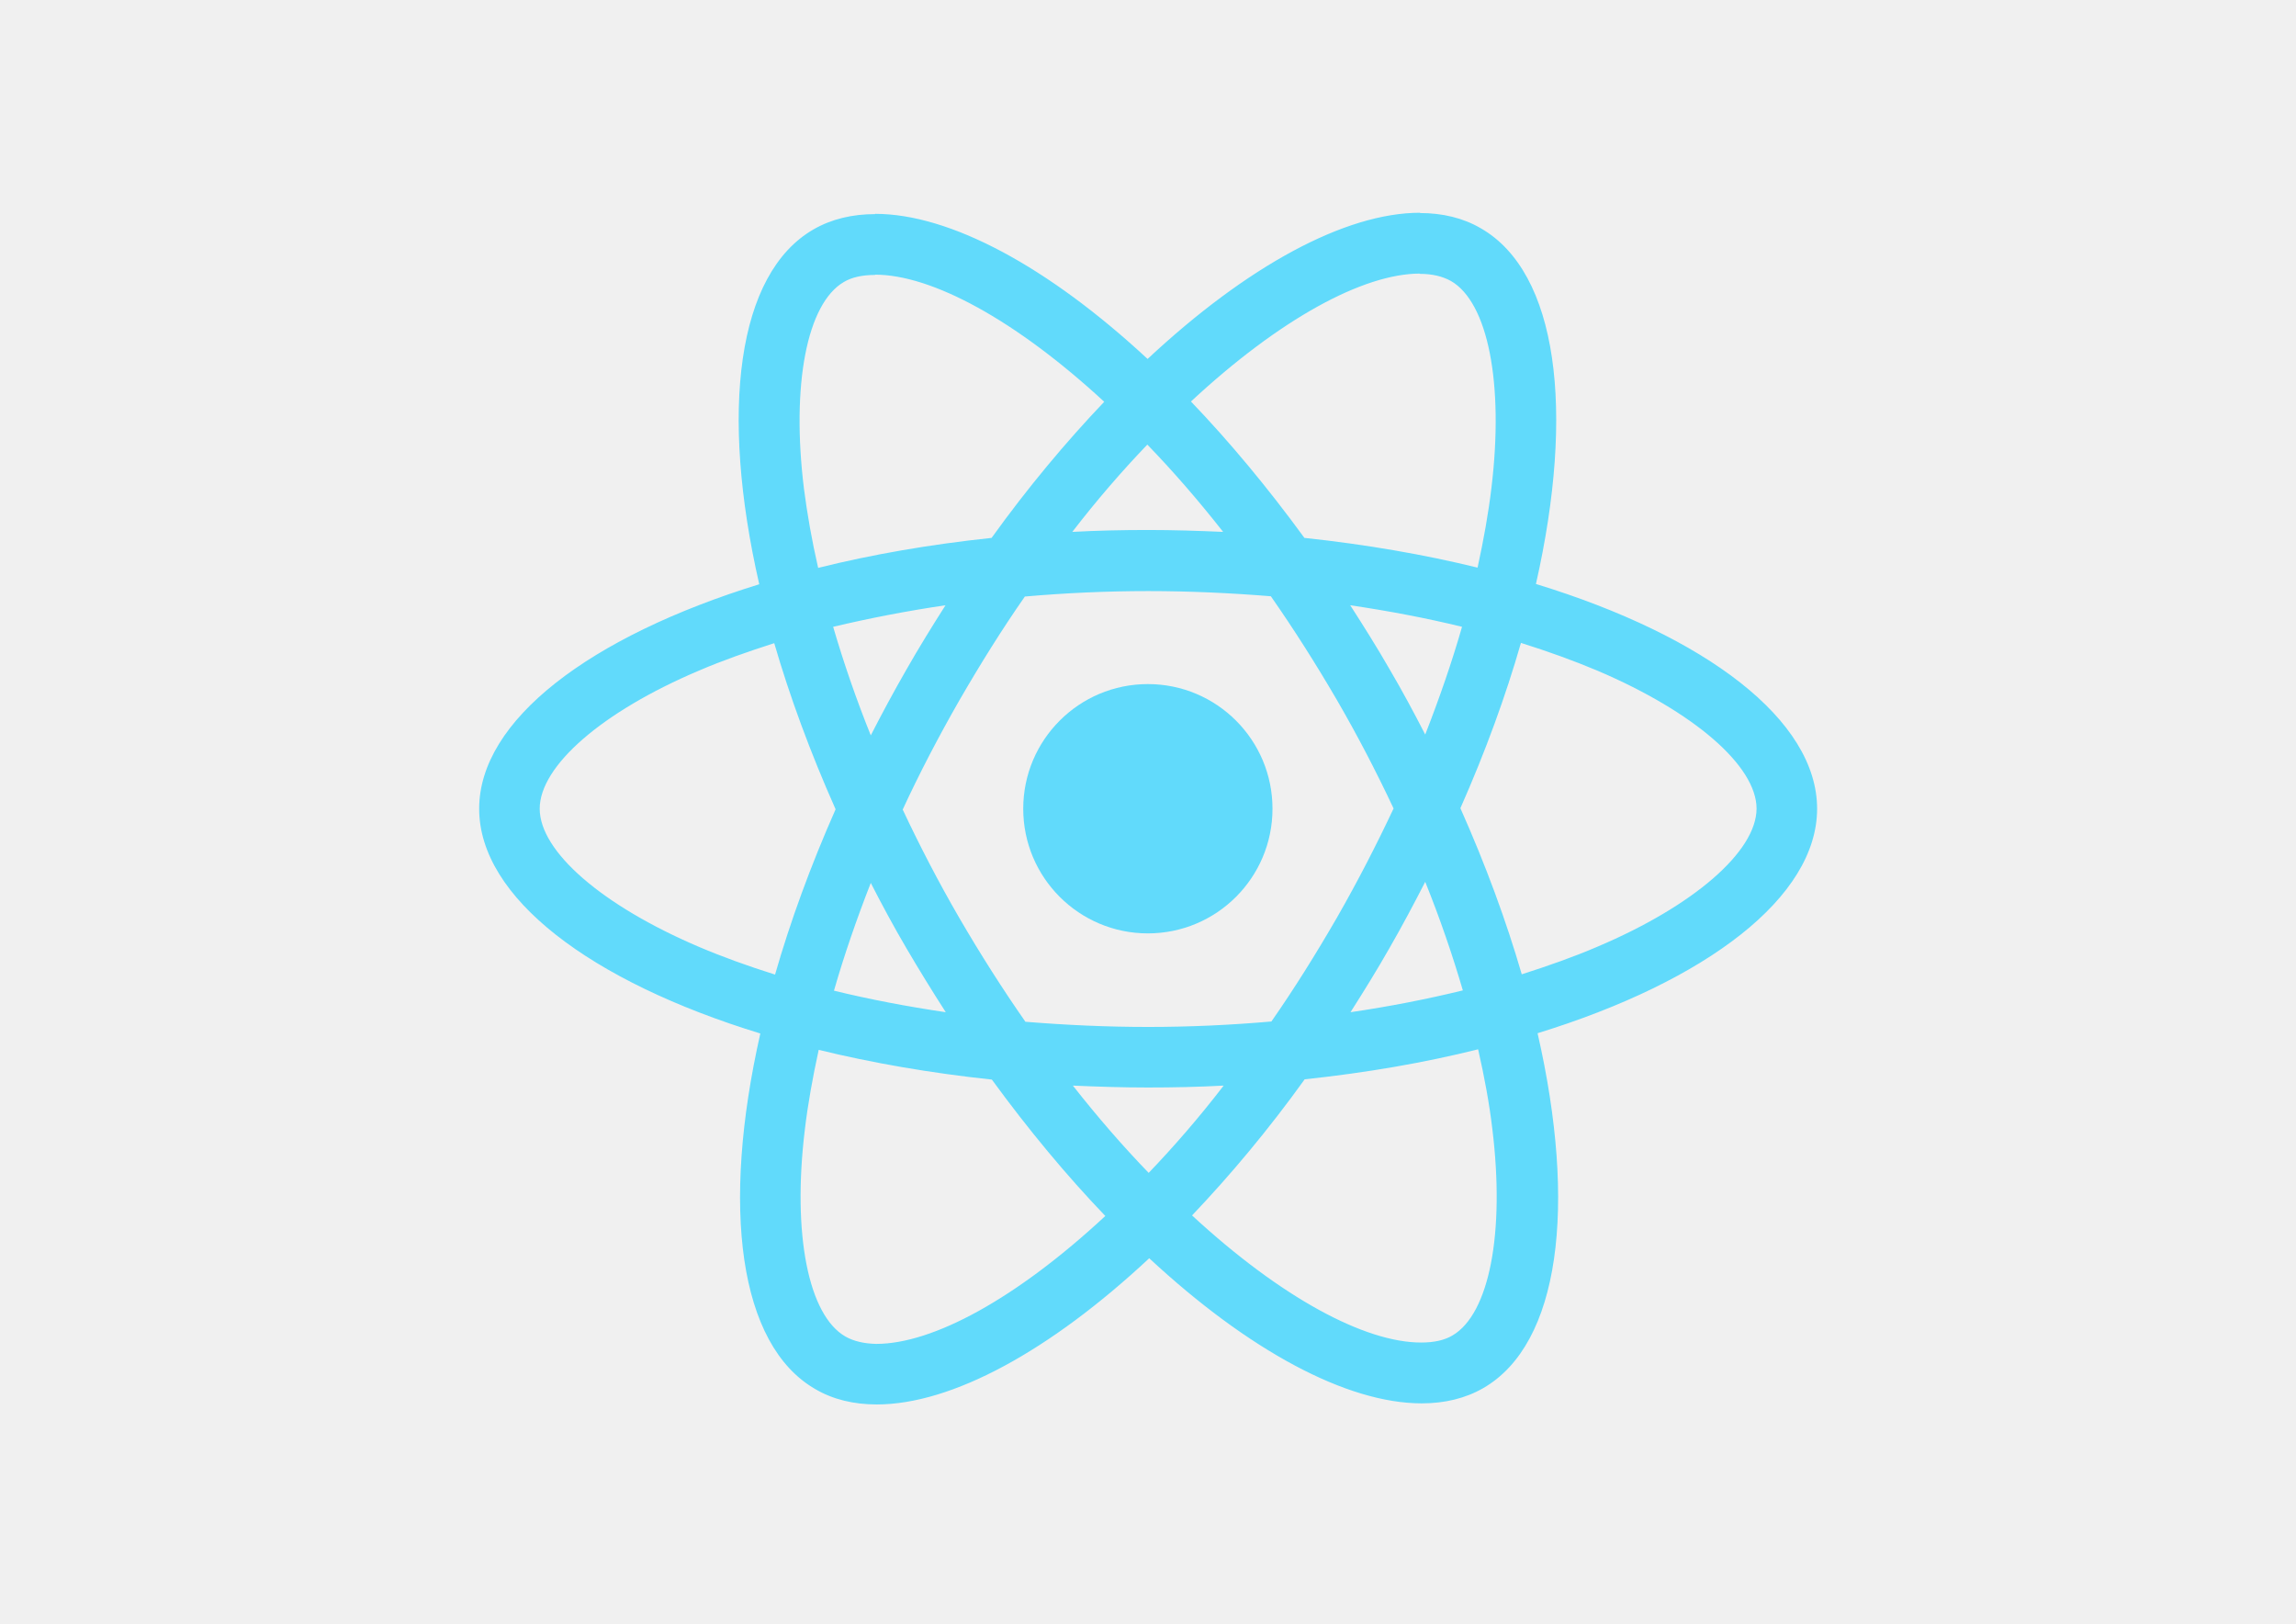
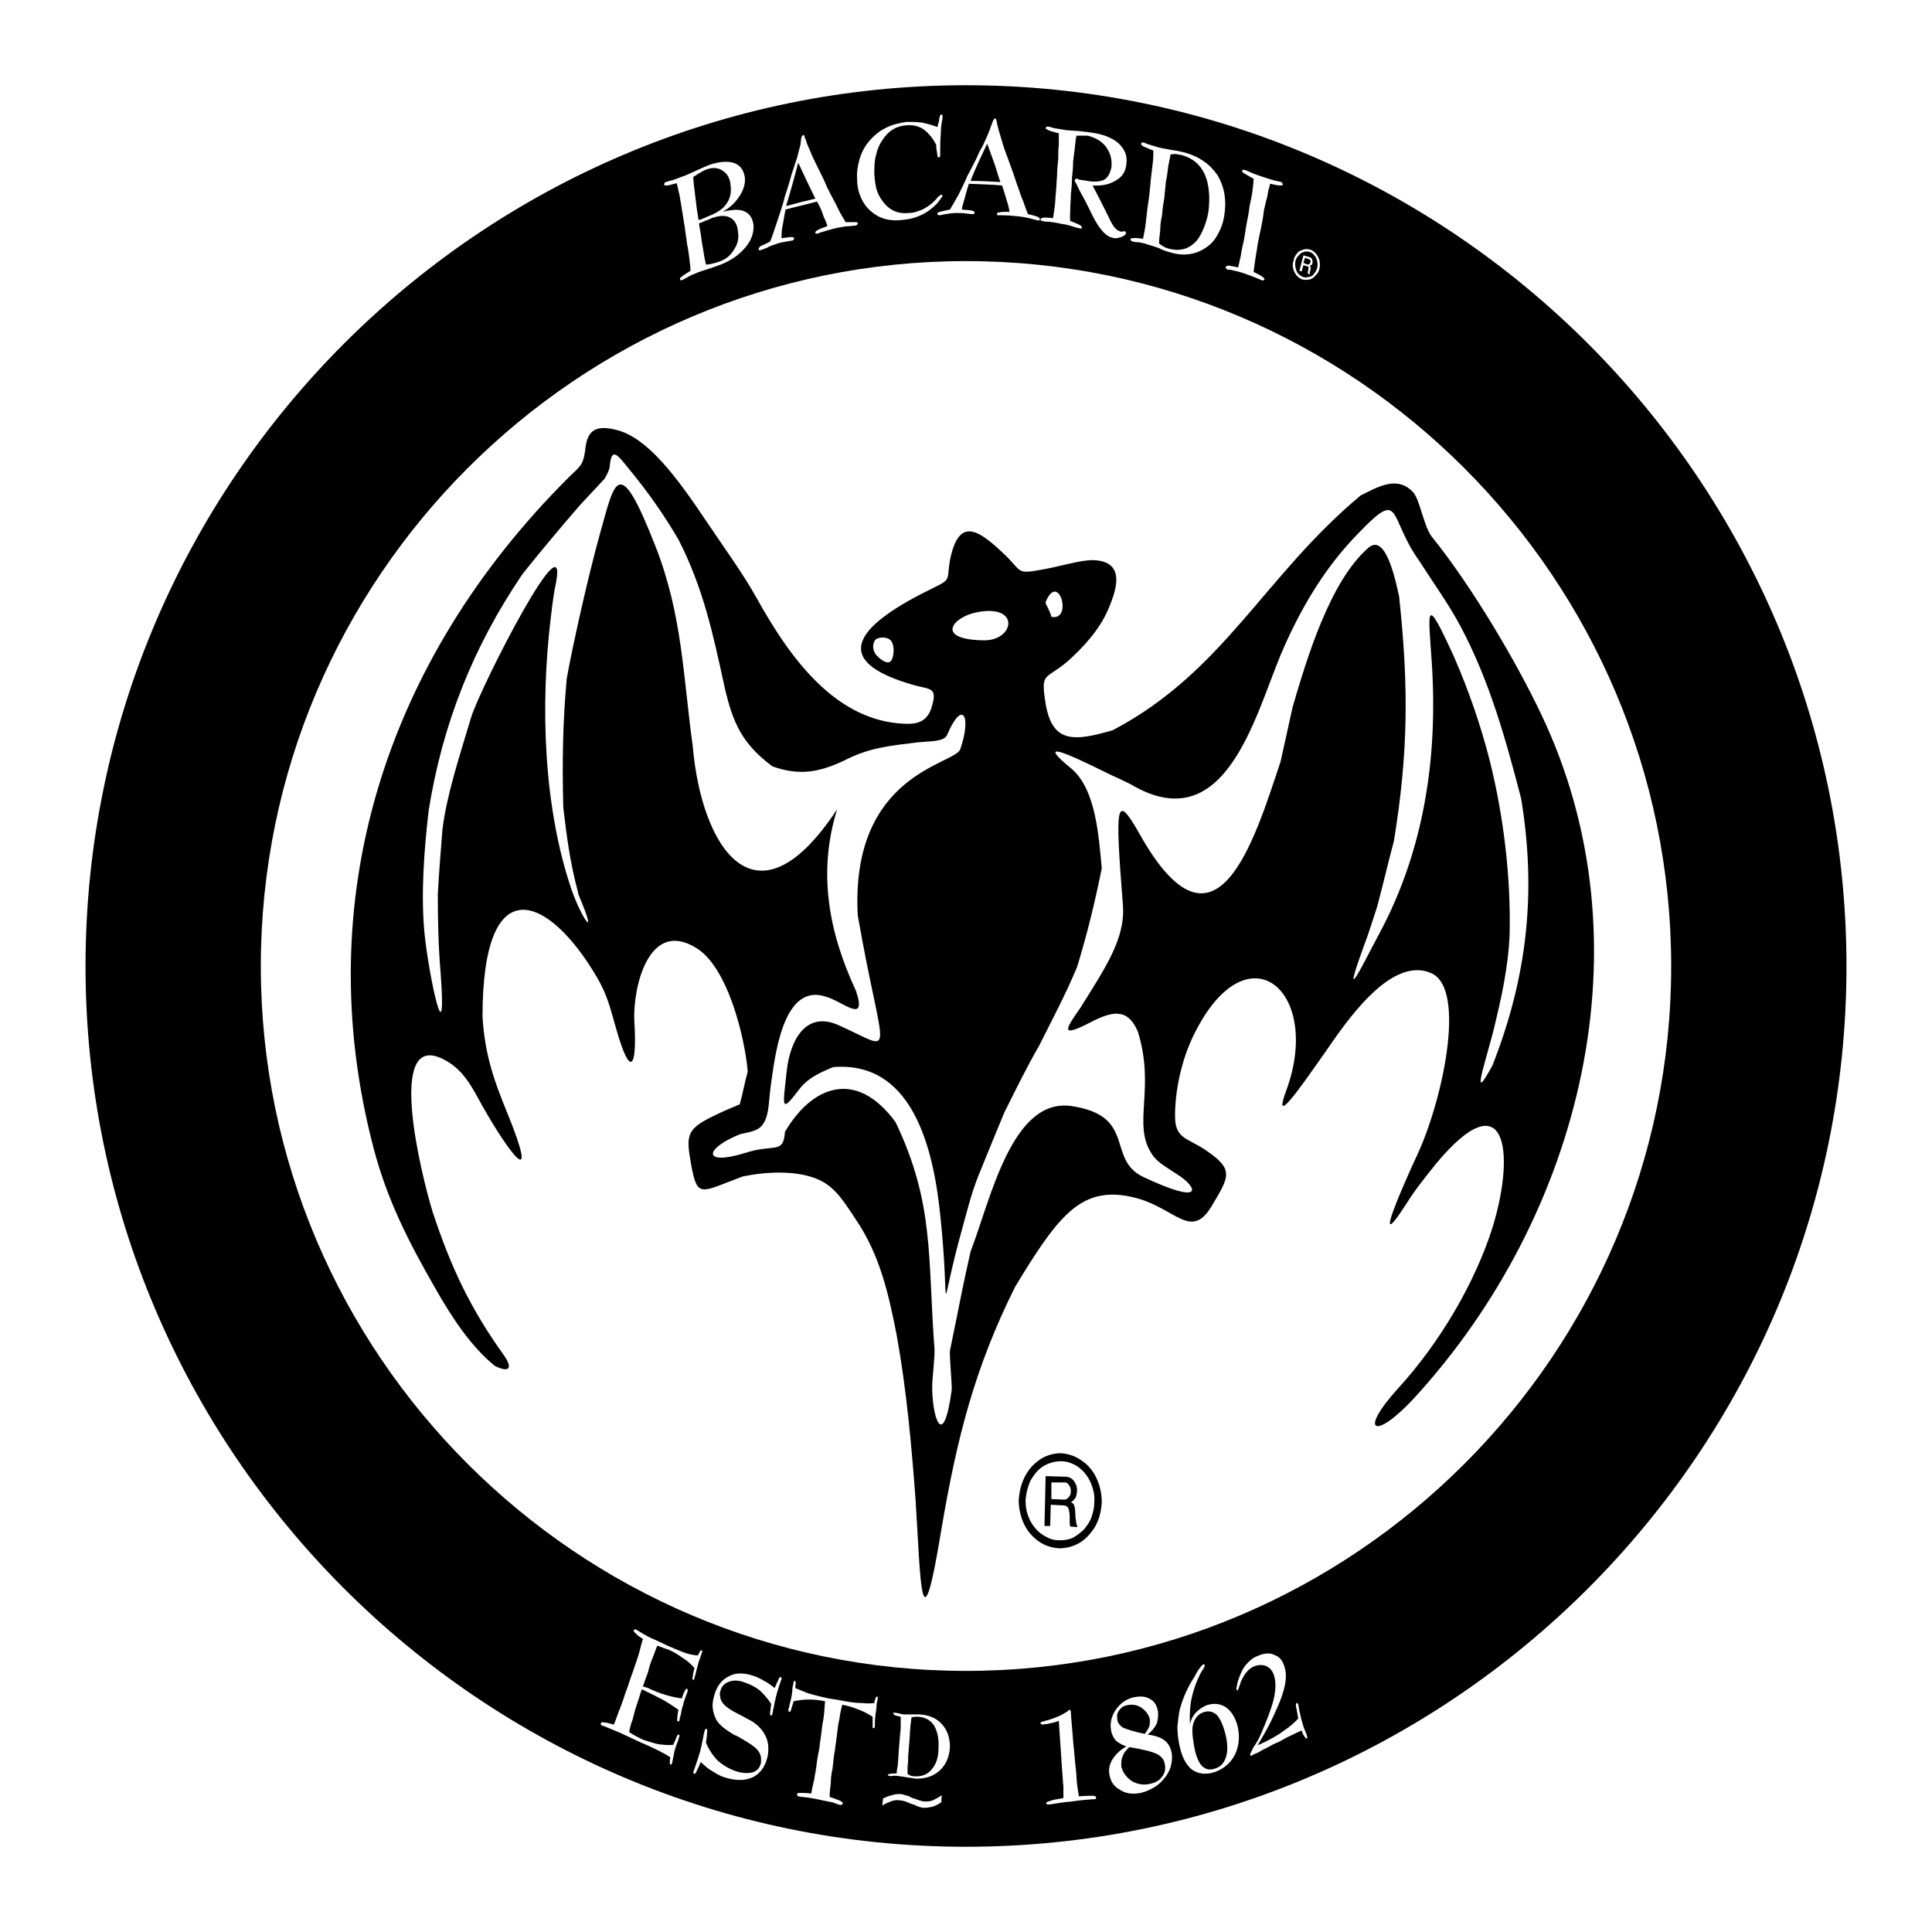
- <svg xmlns="http://www.w3.org/2000/svg" viewBox="0 0 841.9 595.3">
-   <g fill="#61DAFB">
-     <path d="M666.3 296.5c0-32.5-40.7-63.3-103.1-82.4 14.4-63.6 8-114.2-20.2-130.4-6.5-3.8-14.1-5.6-22.4-5.6v22.3c4.6 0 8.3.9 11.4 2.6 13.6 7.8 19.5 37.5 14.9 75.7-1.1 9.4-2.9 19.3-5.1 29.4-19.6-4.8-41-8.5-63.5-10.9-13.5-18.5-27.5-35.3-41.6-50 32.6-30.3 63.2-46.9 84-46.9V78c-27.5 0-63.5 19.6-99.9 53.6-36.4-33.8-72.4-53.2-99.9-53.2v22.3c20.7 0 51.4 16.5 84 46.6-14 14.7-28 31.4-41.3 49.9-22.6 2.4-44 6.1-63.6 11-2.3-10-4-19.7-5.2-29-4.7-38.2 1.1-67.9 14.6-75.8 3-1.8 6.9-2.6 11.5-2.6V78.5c-8.4 0-16 1.8-22.6 5.6-28.1 16.2-34.4 66.7-19.9 130.1-62.2 19.2-102.7 49.9-102.7 82.3 0 32.5 40.7 63.3 103.1 82.4-14.4 63.6-8 114.2 20.2 130.4 6.5 3.8 14.1 5.6 22.5 5.6 27.5 0 63.5-19.6 99.9-53.6 36.4 33.8 72.4 53.2 99.9 53.2 8.4 0 16-1.8 22.6-5.6 28.1-16.2 34.4-66.7 19.9-130.1 62-19.1 102.5-49.9 102.5-82.3zm-130.2-66.7c-3.7 12.9-8.3 26.2-13.5 39.5-4.1-8-8.4-16-13.1-24-4.6-8-9.5-15.8-14.4-23.4 14.2 2.1 27.9 4.7 41 7.9zm-45.8 106.5c-7.8 13.5-15.8 26.3-24.1 38.2-14.9 1.3-30 2-45.2 2-15.1 0-30.2-.7-45-1.9-8.3-11.9-16.4-24.6-24.2-38-7.6-13.1-14.5-26.4-20.8-39.8 6.2-13.4 13.2-26.8 20.7-39.9 7.8-13.5 15.8-26.3 24.1-38.2 14.9-1.3 30-2 45.2-2 15.1 0 30.2.7 45 1.9 8.3 11.9 16.4 24.6 24.2 38 7.6 13.1 14.5 26.4 20.8 39.8-6.3 13.4-13.2 26.8-20.7 39.9zm32.3-13c5.4 13.4 10 26.8 13.8 39.8-13.1 3.2-26.9 5.9-41.2 8 4.9-7.7 9.8-15.6 14.4-23.7 4.6-8 8.9-16.1 13-24.1zM421.2 430c-9.3-9.6-18.6-20.3-27.8-32 9 .4 18.2.7 27.5.7 9.4 0 18.7-.2 27.8-.7-9 11.7-18.3 22.4-27.5 32zm-74.4-58.9c-14.2-2.1-27.9-4.7-41-7.9 3.7-12.9 8.3-26.2 13.5-39.5 4.1 8 8.4 16 13.1 24 4.7 8 9.5 15.8 14.4 23.4zM420.7 163c9.3 9.6 18.6 20.3 27.8 32-9-.4-18.2-.7-27.5-.7-9.4 0-18.7.2-27.8.7 9-11.7 18.3-22.4 27.5-32zm-74 58.9c-4.9 7.7-9.8 15.6-14.4 23.7-4.6 8-8.9 16-13 24-5.4-13.4-10-26.8-13.8-39.8 13.1-3.1 26.9-5.8 41.2-7.9zm-90.5 125.2c-35.4-15.1-58.3-34.9-58.3-50.6 0-15.7 22.9-35.6 58.3-50.6 8.6-3.7 18-7 27.7-10.1 5.7 19.6 13.2 40 22.5 60.9-9.2 20.8-16.6 41.1-22.2 60.6-9.9-3.1-19.3-6.5-28-10.2zM310 490c-13.6-7.8-19.5-37.5-14.9-75.7 1.1-9.4 2.9-19.3 5.1-29.4 19.6 4.8 41 8.5 63.5 10.9 13.5 18.5 27.5 35.3 41.6 50-32.6 30.3-63.2 46.9-84 46.9-4.5-.1-8.3-1-11.3-2.7zm237.2-76.2c4.7 38.2-1.1 67.9-14.6 75.8-3 1.8-6.9 2.6-11.5 2.6-20.7 0-51.4-16.5-84-46.6 14-14.7 28-31.4 41.3-49.9 22.6-2.4 44-6.1 63.6-11 2.3 10.1 4.1 19.8 5.2 29.1zm38.5-66.7c-8.6 3.7-18 7-27.7 10.1-5.7-19.6-13.2-40-22.5-60.9 9.2-20.8 16.6-41.1 22.2-60.6 9.9 3.1 19.3 6.5 28.1 10.2 35.4 15.1 58.3 34.9 58.3 50.6-.1 15.7-23 35.6-58.4 50.6zM320.8 78.4z" />
-     <circle cx="420.9" cy="296.5" r="45.7" />
-     <path d="M520.5 78.1z" />
+ <svg xmlns="http://www.w3.org/2000/svg" width="2500" height="2500" viewBox="0 0 192.756 192.756">
+   <g fill-rule="evenodd" clip-rule="evenodd">
+     <path fill="#fff" d="M0 0h192.756v192.756H0V0z" />
+     <path d="M96.378 26.05c38.751 0 70.356 31.606 70.356 70.356 0 38.693-31.605 70.3-70.356 70.3-38.75 0-70.356-31.606-70.356-70.3 0-38.75 31.606-70.356 70.356-70.356z" fill="#fff" />
+     <path d="M96.378 8.504c48.409 0 87.845 39.494 87.845 87.902 0 48.353-39.436 87.846-87.845 87.846S8.533 144.759 8.533 96.406c0-48.408 39.436-87.902 87.845-87.902z" />
+     <path d="M96.378 26.05c38.751 0 70.356 31.606 70.356 70.356 0 38.693-31.605 70.3-70.356 70.3-38.75 0-70.356-31.606-70.356-70.3 0-38.75 31.606-70.356 70.356-70.356z" fill="#fff" />
+     <path d="M37.281 114.582c-6.516-24.805 1.2-48.752 19.433-66.928 1.143-1.143 1.429-1.143 1.657-2.629.172-1.886.8-2.743 3.201-2.115 3.029.8 5.887 4.572 8.973 9.202 1.601 2.4 3.543 5.03 4.973 7.602 3.143 5.658 7.544 11.888 14.174 12.459 1.372.115 2.629.115 3.201-1.429.686-2.115.057-1.943-1.543-2.343-9.087-2.515-5.658-6.173 1.943-9.831 1.657-.8 1.144-.8 1.486-2.686.858-4.229 2.688-3.201 5.373-.629 1.828 1.715 1.199 2.058 3.658 1.601 2.057-.343 3.828-.972 5.258-.972 3.201.114 2.4 2.801 1.543 4.801-.857 2.115-2.629 4.001-4.115 5.315-2.229 1.886-2.686.972-2.172 4.229.686 4 2.914 3.715 6.688 2.629 11.088-5.83 15.088-15.375 24.748-23.433 1.543-.743 3.6-2.058 5.199-.343.688.686 1.086 3.43 1.887 4.458 4.059 5.03 8.516 12.631 10.916 17.718 10.918 22.862 4.002 50.01-12.631 68.185-3.943 4.286-5.715 3.544-1.6-.972 4.172-4.572 7.715-10.631 9.43-16.175 2.229-7.372 1.314-14.573-5.658-6.229-1.143 1.43-2.113 2.629-2.971 4.001-3.887 6.059.17-2.915.914-4.515 2.629-5.43 5.143-16.918 1.543-18.461-4.115-1.829-8.744 5.258-10.574 7.887-2.457 3.486-5.314 7.659-3.887 3.83 3.658-9.945-3.887-16.403-9.201-5.602-1.258 2.515-1.943 5.772-1.887 8.345.059 2.058 1.258 2 2.973 3.144 2.973 2 2.457 2.629.629 5.715-2 3.258-3.543.229-7.373-.857-3.143-.857-5.201-.171-7.086 1.658-1.602 1.543-3.145 3.943-5.088 7.144-4.059 8.116-5.83 15.146-7.373 24.233-2.058 12.574-2.058 5.201-2.572-2.915-.399-5.43-.914-11.088-1.886-16.46-.8-4.058-1.658-8.002-4.115-11.603-.972-1.429-1.886-3.086-3.601-3.887-2-.914-4.915-.914-7.659-.343-4.172 1.543-4.515 2.287-5.144-1.257-.515-2.858-.458-3.486 2.286-4.801.8-.4 1.6-.743 2.572-1.144.286-.972.514-2.286.8-3.258-.286-3.43-2-10.459-5.144-12.345-4.801-2.973-6.344 4.114-6.172 7.315.286 4.515-.343 5.944-1.829.686-.572-2-.857-3.314-1.943-5.144-4.744-8.059-11.374-11.031-11.374 4.001.229 4.001 1.314 6.744 2.4 9.43 3.43 8.402.286 4.23-2.343-.399-1.029-1.829-1.886-3.772-4-4.802-5.716-2.857-2.172 11.546-1.029 15.261 1.829 5.544 3.772 9.659 7.145 14.346.571.8.915 1.886-.914 1.028-2.287-1.828-4.23-4.687-5.944-7.716-2.689-4.685-4.803-8.8-6.175-14z" />
+     <path d="M42.768 80.861c1.372-8.573 4.401-16.289 9.374-23.604a219.21 219.21 0 0 1 5.772-6.916l2.4-2.572c.229-.4.457-.8.515-1.2.171-2 .743-1.257 1.886.172 1.886 2.286 3.429 4.458 4.973 7.087 2.458 4.801 3.429 9.316 4.572 14.574.857 3.829 1.829 5.83 4.801 8.059 2.743.972 4.687.572 7.144-.571 2.515-1.314 4.629-1.486 7.373-1.829 1.258-.114 2.629-.057 2.915-.743 1.543-3.601 2.458-1.886 1.315 1.429-.515 1.543-10.974 2.4-10.231 16.574 2.572 14.689 4.001 13.603-1.886 10.974-3.258-1.486-4.858 1.429-5.201 4.572-.4 3.715-.629 4.286 1.372 1.657.8-.972 1.886-1.486 3.258-2.058 7.659-.629 9.945 7.487 10.688 14.746 1.086 10.23-.343 10.345 2.286 1.028.515-1.829.857-3.43 1.886-5.83a526.522 526.522 0 0 1 2.229-5.43c1.143-2.286 2.229-4.515 3.486-6.687 1.314-2.629 2.629-5.087 3.771-7.83 1.029-3.372 1.773-6.458 2.459-9.83-.287-2.858-.516-7.831-3.029-9.945-3.201-2.629-1.43-2.058 3.943.629.629.286 1.258.571 1.943.915 9.373 5.601 12.346-6.516 14.975-12.86 1.885-4.458 4.344-8.688 7.773-12.174 4.4-4.572 2.914-1.657 6.057 2.744 1.43 2.229 2.916 4.287 4.115 6.516 2.916 5.487 4.516 11.259 6.059 17.203 1.543 9.316.629 17.775-2.857 26.633-2.172 4.001-.857.172.057-3.314.801-3.258 1.543-6.516 1.658-9.888.113-5.544-.572-11.545-2-17.261a68.247 68.247 0 0 0-3.545-10.287c-2.971-6.516-2.57-4.63-2.229.514.629 9.431-.742 18.689-5.201 27.034-1.258 2.286-4.115 8.287-1.6 1.372.514-1.315.914-2.687 1.371-4.059.572-2.172 1.086-4.343 1.658-6.515 1.428-8.745 1.486-15.375.514-24.405-.285-1.2-1.258-6.344-3.029-4.858-3.887 3.315-6.229 11.26-7.602 15.946-.4 1.829-.799 3.658-1.199 5.43-2.629 7.887-6.459 20.747-14.061 7.201-2.4-4.229-2.457-3.029-1.658 7.144.23 3.315-1.771 6.23-4.229 10.173-1.428 2.058-2.172 3.087.857 1.544 2.287-1.201 3.83-1.544 4.857.856 1.771 5.716-.57 9.202 1.373 12.175.514.856 1.428 1.313 2.799 2.229 1.83 1.258 2.344 2.915-3.6.114-3.771-1.771-.629-6.115-7.201-7.087-5.943-.857-8.059 9.316-10.059 14.517-.915 4.058-.857 4.058-2.058 9.888-.057.686.229 3.486.171 3.943-.857 6.287-2 2.572-1.943-.571 0-.4.286-2.915.229-3.544-.687-9.145 0-14.517-3.887-22.633-3.944-5.372-8.345-3.601-11.031.972-.171 2.286-1.029 1.144-4.001 2.115-4.287 1.314-4.058-.457-.457-1.887.743-.171 1.6-.285 2.058-.742.857-.915.743-2.344.972-4.001.4-2.744 1.143-10.402 5.487-8.974 1.714.458 4.172 2.858 3.029-.571-2.743-5.887-3.829-11.831-1.886-18.118-8.173 12.402-13.545 3.715-14.402-6.287-.972-7.03-1.029-13.088-3.715-19.947-3.715-9.487-4.059-6.515-5.544-1.257-1.258 4.516-2.801 11.545-3.315 14.46-.4 4.343-.457 8.458-.343 12.859.343 2.915.686 5.487 1.429 8.287.057.171.057.343.114.457 2.057 4.858.228 2.229-.743-.628-2.8-8.287-3.086-18.346-2.058-26.977.114-.972.229-1.943.4-2.915 1.886-8.459-7.43 9.773-8.345 12.802-1.2 4-2.458 7.83-2.858 11.202-.171 2.172-.343 4.287-.457 6.401 0 2.687.057 5.259.286 7.944.629 8.688-1.143.4-1.6-3.886-.4-3.942-.056-8.456.401-12.4zm62.127-19.318c-.172-.743-.629-1.258-.572-1.486 1.314-3.144 2.743 1.943.572 1.486zm-6.688 2.343c-5.03-.057-3.144-2.343-.742-2.8 4.342-.857 3.771 2.8.742 2.8z" fill="#fff" />
+     <path d="M87.405 63.771c.343-.228 1.2-.285 1.543.229s.229 1.715-.114 2-1.086-.229-1.486-.743c-.344-.513-.286-1.199.057-1.486zM68.03 20.906c-.057-.514-.171-.972-.229-1.429-.114-.4-.172-.8-.286-1.2-.457.114-.8.229-.972.229-.171 0-.286 0-.286-.114 0-.057 0-.057.057-.114 0-.057.057-.114.114-.114.058 0 .286-.114.629-.171.343-.114.629-.229.915-.343.4-.114.857-.343 1.486-.628s1.029-.458 1.314-.572c1.029-.343 1.886-.399 2.515-.171.572.229.915.686 1.029 1.429.057.571-.114 1.2-.514 1.829-.4.628-.972 1.2-1.715 1.6.915-.229 1.658-.286 2.172-.057.515.229.8.629.915 1.314.057.8-.171 1.543-.8 2.286-.628.743-1.429 1.314-2.458 1.715-.343.114-.743.285-1.314.457-.514.171-.915.286-1.143.4-.286.115-.571.229-.857.4-.286.171-.514.286-.571.286-.057.057-.057.057-.114 0-.057 0-.057 0-.057-.058-.057-.114 0-.171.171-.285.114-.114.4-.286.857-.572 0-.4-.058-.8-.114-1.257-.058-.457-.115-.915-.229-1.429-.057-.571-.171-1.143-.229-1.714-.115-.574-.172-1.145-.286-1.717zm2.4 5.488c.286 0 .514-.058.743-.114.229-.058.4-.115.571-.172.686-.229 1.143-.629 1.486-1.2.343-.515.514-1.086.4-1.772-.057-.743-.343-1.2-.8-1.428-.4-.229-1.029-.229-1.829.057a4.782 4.782 0 0 1-.686.286c-.229.115-.4.171-.572.229.057.515.171.972.229 1.486.057.515.171.972.229 1.429.058.455.172.855.229 1.199zm-.972-6.059c.057.571.171 1.086.229 1.601.172 0 .286-.058.4-.114.171-.058.286-.114.4-.172.915-.343 1.6-.743 1.943-1.257.4-.514.571-1.143.457-1.943-.057-.687-.343-1.144-.8-1.429-.4-.286-.972-.343-1.6-.114-.171.057-.4.171-.572.286-.229.114-.457.286-.743.457 0 .4.057.801.114 1.258s.115.912.172 1.427zm8.974.228a53.68 53.68 0 0 1 2.915-.743c-.286-.571-.571-1.2-.857-1.771-.286-.629-.572-1.2-.857-1.829-.171.743-.4 1.486-.572 2.172-.229.743-.401 1.428-.629 2.171zm-.057.343c-.171.801-.229 1.372-.343 1.829-.058.4-.058.8-.058 1.029.515-.057.857-.114.972-.114.172 0 .286.057.286.114s0 .114-.057.114c0 .057-.057.115-.115.115-.057 0-.286.057-.628.114-.343.057-.686.114-.972.228-.343.115-.686.229-.972.4-.343.114-.571.229-.628.229h-.114c-.058 0-.058-.057-.058-.114s.058-.171.172-.286c.171-.058.514-.229.972-.457.229-.515.4-1.144.628-1.772.229-.686.458-1.372.686-2.114.114-.515.286-1.029.457-1.543.171-.514.286-1.029.457-1.542.172-.458.286-.915.458-1.372.114-.458.229-.915.343-1.314 0-.114.057-.343.057-.572.057-.229.114-.4.229-.4.058-.057.114.057.172.343 0 0 0 .057.057.057.057.286.229.686.457 1.2.229.572.514 1.143.857 1.829.286.571.571 1.143.8 1.714.286.572.571 1.143.857 1.658l.4.8c.171.342.4.686.628 1.086h1.029c.114 0 .171.057.171.114s0 .114-.057.114c0 .057-.057.057-.114.114 0 0-.229 0-.628.057-.458 0-.857.114-1.258.171-.514.114-1.086.286-1.657.457-.171.058-.229.114-.286.114h-.171c-.058 0-.058-.057-.058-.114s.058-.171.229-.229c.171-.114.457-.229.972-.4-.057-.286-.229-.628-.4-1.029-.114-.4-.343-.914-.628-1.429-1.03.287-2.116.516-3.144.801zm15.146-8.23c.057-.229.114-.457.171-.628v-.114c.057-.343.114-.515.229-.515.057 0 .057.057.114.057v.343a7.12 7.12 0 0 0-.172 1.543c-.057.571-.057 1.086-.057 1.714v.4c0 .058 0 .115-.058.172 0 .057-.057.057-.057.057-.058 0-.115 0-.115-.057-.057 0-.057-.114-.057-.229-.057-.343-.115-.629-.115-.972-.343-.686-.8-1.2-1.257-1.543-.515-.343-1.086-.457-1.715-.4-1.029.057-1.829.571-2.4 1.486-.286.4-.515.915-.629 1.486-.171.572-.171 1.201-.171 1.943.057.629.114 1.2.286 1.658.172.514.457.915.8 1.314.628.686 1.429.972 2.4.857.458 0 .857-.171 1.314-.343a4.609 4.609 0 0 0 1.201-.857c.114-.114.229-.229.342-.4.171-.114.286-.228.343-.228h.057c0 .057.057.057.057.114s-.057.114-.172.285c-.114.172-.229.286-.342.458-.515.515-1.029.915-1.543 1.143-.571.286-1.2.457-1.886.515-1.314.171-2.343-.114-3.201-.857a3.774 3.774 0 0 1-.972-1.315 4.525 4.525 0 0 1-.4-1.829c-.057-.743.057-1.372.229-2 .171-.629.457-1.2.857-1.714.458-.572 1.029-1.086 1.715-1.429.628-.343 1.372-.514 2.115-.628.515 0 .972 0 1.486.057.516.113 1.031.228 1.603.456zm3.314 5.373c.971 0 2 .057 2.971.114-.229-.629-.4-1.314-.629-1.943l-.686-1.886c-.285.629-.57 1.2-.857 1.829-.284.629-.57 1.257-.799 1.886zm-.171.286c-.229.686-.343 1.2-.457 1.6-.114.4-.229.687-.229.972.514.057.857.057 1.028.114.172.058.229.114.229.172 0 .057 0 .114-.057.114 0 .057-.057.057-.172.057 0 0-.228 0-.571-.057-.4-.057-.743-.057-1.029-.057-.343 0-.686.057-1.086.114a8.149 8.149 0 0 0-.572.114c-.057 0-.114 0-.171-.057-.057 0-.057-.057-.057-.114s.057-.114.228-.172c.172-.057.515-.114 1.029-.229.286-.457.572-.972.858-1.485.285-.572.571-1.144.857-1.829.229-.4.458-.857.686-1.315.229-.4.4-.857.629-1.314.229-.343.4-.743.572-1.144.172-.4.342-.743.457-1.143.057-.114.113-.286.172-.457.113-.286.17-.4.285-.4.057 0 .113.115.172.4v.057c.057.286.172.743.342 1.257.172.571.344 1.257.629 1.943l.686 1.886c.172.572.4 1.2.629 1.829.057.229.172.514.344.915.113.343.285.8.457 1.257.572.114.857.229 1.029.286.113.058.17.172.17.229 0 .058 0 .058-.057.114h-.172s-.229-.057-.629-.171a8.822 8.822 0 0 0-1.199-.229c-.572-.057-1.143-.114-1.715-.114h-.457c-.057-.057-.057-.114-.057-.114 0-.114.057-.171.229-.171.172-.058.514-.058 1.029-.058-.059-.342-.115-.686-.287-1.143-.113-.457-.285-.915-.457-1.486-1.143-.114-2.229-.114-3.315-.171zm8.916-2.458c0-.457 0-.972.057-1.372v-1.2c-.572-.171-.914-.229-1.086-.343-.113-.057-.229-.114-.229-.171s.057-.114.057-.114c.059-.057.115-.057.172-.057s.285.057.629.171c.4.057.742.114 1.029.171.342.057.799.057 1.428.114.572.058 1.029.114 1.373.172 1.199.171 2.057.571 2.629 1.086.57.571.857 1.2.742 2-.057.743-.4 1.314-1.029 1.658-.629.4-1.371.571-2.342.514.514.972 1.027 2 1.543 3.029.285.629.514 1.029.686 1.2.172.172.285.286.514.343.057.057.172.057.285 0h.172c.059 0 .115.057.115.057v.115c0 .171-.172.286-.457.4-.344.114-.629.171-.914.057-.629-.114-1.316-.914-2.002-2.286 0-.057 0-.057-.057-.114-.229-.514-.514-1.029-.742-1.486a19.405 19.405 0 0 1-.801-1.543c-.057-.057-.057-.114-.115-.171v-.114c0-.057 0-.114.059-.114.057-.057.113-.057.17-.057l.23.114c.17 0 .285.057.457.057.857.171 1.543.171 2-.057.4-.229.629-.686.742-1.314.059-.743-.113-1.372-.57-2-.457-.572-1.086-.915-1.83-1.086H107.409c-.113.343-.113.743-.172 1.2-.057.4-.113.915-.17 1.372 0 .572-.059 1.144-.115 1.657 0 .572-.057 1.144-.113 1.658 0 .514-.059.971-.059 1.428 0 .458-.057.858 0 1.2.516.171.801.343.973.4.113.114.229.171.172.229 0 .057 0 .115-.059.115h-.113c-.056 0-.115-.058-.287-.058-.514-.171-1.027-.343-1.543-.4-.57-.114-1.086-.229-1.656-.229-.115 0-.172-.057-.229-.057-.059 0-.115 0-.172-.057 0 0-.057-.057-.057-.114s.113-.114.285-.171c.172 0 .514 0 .971.057.059-.4.115-.8.172-1.2.059-.457.059-.915.115-1.429.057-.515.057-1.086.113-1.601 0-.573.058-1.088.115-1.659zm10.059 8.402c.115.114.285.228.4.286.172.114.342.171.514.229 1.029.286 1.887.114 2.572-.514.344-.286.629-.743.857-1.257a7.683 7.683 0 0 0 .572-1.829c.113-.8.113-1.486.057-2.115-.057-.572-.172-1.143-.4-1.658-.457-1.029-1.258-1.657-2.285-1.943-.23-.057-.4-.057-.572-.114-.172 0-.4 0-.572.058-.057.4-.17.8-.229 1.2-.057.457-.113.972-.229 1.486l-.17 1.714c-.115.572-.172 1.143-.23 1.715a7.06 7.06 0 0 0-.17 1.486c-.059.456-.115.855-.115 1.256zm-1.6-.458c.057-.343.17-.8.229-1.2.057-.457.113-.972.172-1.486.057-.571.17-1.143.229-1.714l.17-1.715c.059-.515.115-.972.172-1.429.059-.457.059-.857.059-1.257-.459-.171-.801-.343-.973-.4-.172-.114-.285-.171-.229-.286 0-.058 0-.058.057-.114h.172c.057 0 .229.114.629.229.344.114.629.171.971.286.229.057.629.114 1.201.229.514.057.914.171 1.199.228 1.545.4 2.631 1.2 3.373 2.286.344.572.572 1.2.686 1.829a6.523 6.523 0 0 1 0 2.115c-.113.8-.342 1.429-.686 2-.285.572-.686.972-1.201 1.315-1.027.686-2.229.857-3.656.4a5.04 5.04 0 0 1-1.029-.4c-.514-.171-.857-.286-1.086-.343-.287-.114-.572-.171-.914-.228-.344 0-.516-.057-.572-.057-.057-.058-.115-.058-.172-.114-.057 0-.057-.058-.057-.115 0-.114.113-.114.285-.114.114-.059.455-.002.971.055zm10.631-3.258c.113-.515.229-1.028.285-1.486s.113-.857.113-1.257a8.62 8.62 0 0 1-.914-.515c-.172-.057-.229-.171-.229-.286 0 0 .057-.057.115-.057 0-.057.057-.057.113 0a.43.43 0 0 1 .229.057c.572.286 1.086.457 1.602.628.514.172 1.027.343 1.6.458.115 0 .229.057.229.057.057 0 .115.057.115.114.057.058.057.058.057.114 0 .114-.115.114-.285.114-.172 0-.516-.057-.973-.171-.113.399-.229.8-.285 1.257-.115.4-.229.915-.344 1.429-.057.572-.172 1.144-.285 1.715-.115.571-.229 1.086-.344 1.657-.057.572-.17 1.029-.229 1.486-.057.457-.113.857-.172 1.257.516.229.801.4.916.515.113.057.17.114.17.228 0 .058-.057.058-.113.058 0 .057-.057.057-.115.057-.057-.057-.113-.057-.229-.114-.514-.228-1.027-.399-1.484-.571-.459-.171-.973-.286-1.486-.4h-.229c-.115-.057-.115-.057-.172-.115 0-.057-.057-.114-.057-.114.057-.114.113-.171.285-.171s.457.057.971.171c.115-.399.172-.8.287-1.257.057-.458.17-.915.285-1.429.115-.572.172-1.144.285-1.715.116-.57.229-1.142.288-1.714zM62.771 172.821c.229.114.458.286.686.4l.686.343c.515.171 1.029.343 1.543.457.514.058 1.029.114 1.486.058.114-.229.229-.515.343-.801.058-.114.058-.171.114-.171.058-.058.058-.058.114-.058 0 0 0 .058.058.114 0 0 0 .058-.058.172 0 .057-.057.171-.114.399-.114.229-.171.458-.229.629-.114.343-.171.629-.229.972s-.114.515-.114.572c-.057.058-.057.115-.057.115-.057.057-.057.057-.114 0 0 0-.057 0-.057-.058v-.172c0-.171 0-.285.057-.457-.229-.171-.629-.399-1.2-.686-.572-.286-1.2-.571-2-.915-.629-.285-1.2-.571-1.829-.857-.571-.229-1.086-.457-1.657-.686h-.114l-.114-.114c-.057-.057-.057-.114 0-.171 0-.058.114-.114.285-.058.172 0 .515.058.972.229.172-.343.286-.742.458-1.2.171-.4.343-.857.515-1.371.171-.572.4-1.086.571-1.658.171-.571.4-1.086.572-1.657.171-.515.343-.972.457-1.429s.229-.857.343-1.258c-.4-.229-.629-.399-.743-.571-.171-.114-.171-.171-.171-.286 0-.057.057-.057.114-.057 0-.057.057-.057.114 0 0 0 .057 0 .114.057.457.286.915.572 1.429.801.515.229 1.029.457 1.601.743.686.285 1.314.571 1.829.743.572.171.972.229 1.2.229l.171-.344c.058-.057.058-.113.114-.171h.114v.058c.058.057.058.113 0 .171l-.171.515a5.533 5.533 0 0 0-.286.914l-.171.686c-.057.229-.114.4-.114.4a.254.254 0 0 1-.057.172c0 .057-.057.057-.057.057-.057 0-.057-.057-.057-.114-.057 0-.057-.114 0-.229 0-.286.114-.571.171-.857a5.208 5.208 0 0 0-1.2-1.028 7.86 7.86 0 0 0-1.372-.801l-.515-.171c-.171-.058-.4-.172-.628-.229-.171.399-.286.8-.458 1.2-.171.4-.343.914-.457 1.429-.171.457-.343.914-.515 1.429.172.057.286.114.4.114.686.343 1.314.571 1.886.743s1.086.285 1.601.343c.057-.229.171-.515.286-.743.057-.114.114-.171.114-.171.057-.058.057-.058.114-.058.057.058.057.058.057.114v.172s-.057.171-.171.457-.229.629-.286.914c-.114.286-.171.629-.229.972-.114.286-.114.457-.114.515s-.058.058-.058.114h-.114c-.057 0-.057-.057-.057-.057-.058-.058 0-.115 0-.229 0-.286.057-.572.114-.857-.458-.344-.915-.629-1.486-.972-.571-.286-1.2-.629-1.943-.972-.057-.058-.171-.058-.229-.114a51.11 51.11 0 0 1-.515 1.6c-.171.515-.285.972-.399 1.429a5.968 5.968 0 0 0-.344 1.257zm7.145 2.972c-.114.229-.171.458-.286.629 0 .058 0 .058-.057.114-.114.343-.229.457-.286.457l-.114-.114v-.114c.057-.057.057-.171.114-.285.229-.629.4-1.2.572-1.772.171-.686.286-1.314.4-1.886.057-.114.057-.172.057-.172 0-.057 0-.113.057-.113.057-.058.057-.058.114-.058 0 0 .057.058.057.114s.057.114 0 .229c0 .343-.057.686-.114 1.029a5.646 5.646 0 0 0 1.2 1.828 5.536 5.536 0 0 0 1.771 1.029c.686.229 1.258.229 1.715.114.457-.172.686-.457.8-.914.057-.515 0-.915-.343-1.315-.286-.343-.971-.8-2.114-1.429-.058 0-.114-.057-.172-.057-.972-.571-1.543-1.029-1.829-1.544a3.458 3.458 0 0 1-.343-1.086c-.057-.343 0-.8.115-1.199.229-.973.743-1.658 1.429-2.001.686-.399 1.486-.399 2.4-.114.4.114.743.286 1.143.515.343.171.743.457 1.086.743.057-.172.171-.344.229-.572 0 0 .057 0 .057-.057.114-.343.229-.515.286-.457.058 0 .058 0 .114.057v.172s-.057.057-.057.114c-.286.8-.572 1.714-.743 2.8-.057.058-.057.115-.057.229s0 .171-.057.229c0 .057 0 .114-.057.171 0 .058-.057.058-.057.058-.057 0-.114-.058-.114-.114v-.229c.057-.286.057-.572.114-.801-.343-.571-.743-.972-1.143-1.371a4.96 4.96 0 0 0-1.543-.801c-.571-.229-1.086-.229-1.543-.057s-.743.457-.857.972a.797.797 0 0 0 0 .515c0 .171.057.343.171.514.229.4.8.801 1.715 1.258.343.171.571.286.743.4.857.399 1.429.914 1.772 1.543.4.629.458 1.371.343 2.172-.229 1.028-.686 1.714-1.429 2.114-.8.4-1.714.4-2.858.058-.4-.115-.8-.344-1.257-.629-.401-.23-.801-.573-1.144-.916zm17.146-4.515c-.458-.286-.972-.571-1.486-.743-.514-.229-1.029-.343-1.543-.457-.114.457-.229.914-.286 1.429-.115.457-.171.914-.229 1.429-.057.571-.171 1.2-.229 1.771-.114.572-.171 1.201-.229 1.772a6.12 6.12 0 0 0-.171 1.429c-.057.457-.114.914-.114 1.372.571.171.915.342 1.086.399.171.114.229.172.229.286l-.057.057c-.057.058-.114.058-.229.058 0 0-.229-.058-.629-.229-.457-.114-.915-.172-1.372-.286a14.204 14.204 0 0 0-1.772-.285c-.171 0-.286-.058-.343-.058s-.114-.058-.114-.058c-.057-.057-.057-.114-.057-.171 0-.058.114-.114.286-.114.229 0 .572 0 1.143.057.057-.457.171-.914.286-1.371.058-.457.172-.915.229-1.43.057-.571.171-1.143.286-1.714.057-.629.171-1.2.229-1.772.057-.571.171-1.028.229-1.543.057-.457.057-.914.114-1.371-.514-.114-1.086-.172-1.6-.172s-1.029.058-1.543.172c-.057.285-.171.514-.229.8-.057.114-.057.172-.114.229 0 0-.057.058-.114 0 0 0-.057 0-.057-.057v-.229c.057 0 .057-.113.114-.399l.171-.687c.058-.285.114-.628.114-.971.058-.344.115-.515.115-.572 0-.057 0-.114.057-.114 0-.057.057-.057.057-.057.057.057.057.057.057.114 0 0 .057.057.057.172-.057.113-.057.285-.057.457.286.114.686.285 1.257.514a26.37 26.37 0 0 0 2.058.515c.4.058.743.114 1.086.172.8.171 1.543.285 2.171.285.572.058 1.029.058 1.315 0 0-.171.057-.285.114-.457 0-.058.057-.114.057-.114 0-.057.057-.057.057-.057.057 0 .115 0 .115.057v.114c0 .057-.058.229-.115.571 0 .344-.057.687-.114 1.029 0 .229-.057.457-.057.686v.457c0 .058 0 .114-.057.172 0 .057-.057.057-.057.057-.057 0-.114 0-.114-.057v-.286l-.001-.801zM89.462 176.937c0-.286.057-.515.114-.801 0-.285.057-.628.057-.971.057-.687.114-1.43.171-2.172.058-.344.058-.629.058-.915v-.8c-.286-.058-.515-.114-.629-.172-.058-.057-.114-.114-.114-.171 0 0 0-.058.057-.058h.058c.057 0 .171 0 .4.058.229.057.4.114.628.114h1.486c.972.057 1.715.4 2.229.972s.8 1.314.8 2.286c-.057.972-.4 1.771-1.029 2.343-.628.571-1.485.857-2.458.801-.171-.058-.4-.058-.743-.114-.343-.058-.629-.115-.8-.115-.171-.057-.4-.057-.628-.057-.229.057-.343.057-.4 0h-.114v-.114c0-.057.058-.058.172-.058.114-.056.343-.056.685-.056zm1.086.056c.114.058.229.115.286.172.115 0 .229.057.343.057.743.058 1.371-.171 1.771-.686.457-.514.686-1.2.686-2.114.058-.972-.114-1.715-.457-2.286-.343-.515-.857-.8-1.543-.857h-.343c-.114 0-.228.058-.342.058-.058.285-.058.514-.115.8 0 .285-.057.629-.057.972-.057.686-.114 1.429-.171 2.172 0 .343 0 .629-.057.914l-.001.798zM93.978 179.108c-.057.229-.057.457-.057.686-.286.229-.571.343-.857.457-.286.058-.572.114-.857.114s-.629-.114-1.086-.343c-.057 0-.114 0-.171-.057h-.058c-.457-.229-.857-.344-1.143-.344-.229-.057-.514 0-.743.058-.286.114-.628.229-.971.457 0-.229.057-.457.057-.686.286-.171.629-.286.915-.343.286-.114.515-.114.8-.114.172 0 .343.057.515.114.229.057.457.114.686.286.058 0 .114 0 .229.057.458.171.8.286 1.029.286.228 0 .514 0 .8-.115.226-.112.568-.284.912-.513zM107.352 176.65c.057.515.057.972.113 1.429.059.4.115.801.172 1.144.686-.058 1.145-.058 1.373-.058s.342.058.342.172v.114c-.057.058-.113.058-.172.058h-.17c-.688.057-1.373.113-2.115.229-.744.057-1.43.171-2.115.285h-.172c-.057.058-.113 0-.113 0-.057 0-.115-.057-.115-.114 0-.114.172-.171.4-.229.229-.114.686-.171 1.314-.285v-1.2c-.057-.4-.057-.857-.113-1.372-.059-.857-.115-1.715-.172-2.572l-.172-2.571c-.229.114-.457.171-.742.229-.229.057-.457.114-.686.114-.115.057-.23.057-.287 0-.057 0-.113-.058-.113-.114 0-.058.113-.172.342-.172.172-.057.287-.114.4-.114.744-.229 1.43-.515 2-.914.059-.114.115-.114.115-.114.057 0 .113 0 .113.057.059 0 .059.058.059.172.057.972.17 1.943.229 2.914.113.969.169 1.941.285 2.912zm5.314-2.342c-.285.285-.514.515-.629.857-.17.285-.17.628-.17 1.028.113.571.457 1.086 1.027 1.486a2.405 2.405 0 0 0 1.887.285c.514-.114.914-.343 1.143-.686.287-.343.4-.8.287-1.257-.057-.458-.344-.801-.801-1.029s-1.371-.456-2.744-.684zm1.543-1.315c.23-.286.344-.515.459-.743.057-.229.057-.457.057-.687-.115-.514-.4-.856-.857-1.199-.457-.286-.914-.344-1.43-.229-.342.058-.57.229-.742.458-.229.285-.285.571-.229.857 0 .399.229.686.57.914.401.172 1.086.401 2.172.629zm-1.828 1.257c-.457-.171-.857-.399-1.086-.628a2.093 2.093 0 0 1-.457-1.086c-.115-.743.115-1.43.514-2.001.457-.629 1.029-1.028 1.771-1.2.629-.114 1.145-.114 1.602.172.457.229.686.628.801 1.2.057.457 0 .856-.115 1.257a3.093 3.093 0 0 1-.914 1.086c.742.114 1.314.286 1.658.572.398.285.627.686.742 1.257.057.4.057.8-.057 1.2-.059.4-.287.8-.516 1.143-.342.458-.686.801-1.143 1.087-.4.228-.857.457-1.371.571-.857.171-1.543.057-2.115-.344-.629-.342-.914-.856-1.029-1.6-.057-.515.057-.972.344-1.429a3.685 3.685 0 0 1 1.371-1.257zm6.744-.114c.172 1.029.457 1.715.801 2.058.342.343.801.457 1.371.229.516-.171.857-.571 1.029-1.143.172-.572.172-1.315-.057-2.229s-.516-1.543-.857-1.943c-.4-.343-.801-.457-1.314-.285-.516.171-.857.571-1.029 1.086-.173.512-.116 1.255.056 2.227zm-.4-2.115c.115-.515.344-.915.629-1.2a3.267 3.267 0 0 1 1.029-.687c.686-.229 1.314-.171 1.887.172.57.4.971 1.029 1.199 1.886.229.972.172 1.943-.229 2.801s-1.086 1.429-1.943 1.771c-.971.344-1.771.229-2.4-.229-.629-.514-1.029-1.371-1.258-2.572a8.815 8.815 0 0 1-.17-1.714c.057-.515.113-1.086.227-1.657a11.273 11.273 0 0 1 1.486-3.315c.172-.343.344-.629.516-.857.17-.229.285-.343.342-.343.059-.057.059-.057.115 0 0 0 0 .058.057.058 0 .057-.057.171-.172.399-.113.172-.229.344-.285.457-.4.801-.686 1.601-.857 2.4-.173.801-.23 1.715-.173 2.63zm6.744 2.115c1.029-.457 1.887-.914 2.572-1.429.686-.457 1.201-.914 1.486-1.257a32.175 32.175 0 0 0-.172-.973c-.057-.171-.057-.285-.057-.399 0-.058 0-.114.057-.172.057 0 .057 0 .115.058 0 0 .057.057.057.114 0 0 .057.229.113.629.115.399.172.8.287 1.143.113.457.285.857.457 1.258v.114c.057.057.057.114.057.114 0 .057-.057.057-.057.114-.115 0-.172-.058-.285-.286 0-.057 0-.057-.059-.057-.057-.114-.113-.286-.17-.458-.287.115-.629.286-.973.458-.4.171-.801.399-1.314.686-.457.171-.857.4-1.258.629-.285.114-.57.285-.857.457-.342.114-.514.229-.514.229-.057.058-.115.058-.172.058 0 0-.057-.058-.057-.115s.113-.285.342-.742c.287-.4.516-.801.688-1.2.629-1.429 1.086-2.63 1.314-3.544.229-.972.229-1.771.057-2.344-.115-.457-.4-.8-.742-.971-.4-.172-.801-.172-1.258 0-.287.114-.572.343-.801.629-.229.285-.4.628-.572 1.028 0 .114-.057.229-.113.343-.057.229-.115.343-.172.4h-.057c0-.058-.057-.058-.057-.114 0-.058 0-.172.057-.343 0-.115.057-.344.113-.515.229-.687.457-1.2.801-1.601s.686-.686 1.143-.857c.629-.285 1.201-.343 1.658-.114.514.172.857.571 1.029 1.2.229.686.17 1.543-.172 2.629-.172.572-.457 1.258-.857 2.115-.399.914-.972 1.943-1.657 3.086zM131.643 26.793c-.059.286-.172.515-.4.687-.172.229-.344.343-.572.399a1.599 1.599 0 0 1-.742 0c-.229-.057-.4-.228-.572-.399a1.921 1.921 0 0 1-.342-.687c-.059-.285-.059-.571.057-.8 0-.229.113-.4.229-.571.113-.172.229-.286.4-.4l.514-.171c.172 0 .344 0 .514.057.23.057.4.229.572.4.172.229.285.457.344.686.054.285.054.571-.002.799zm-2.401-.743c0 .171-.059.343 0 .515 0 .171.057.286.113.457s.172.286.285.4c.115.058.23.172.4.229.115 0 .287.057.4 0 .172 0 .285-.057.457-.115.115-.114.229-.229.287-.343.113-.114.17-.286.229-.457a1.397 1.397 0 0 0 0-.686c-.059-.229-.115-.4-.287-.572a.888.888 0 0 0-.457-.343c-.229-.057-.4-.057-.57 0a.845.845 0 0 0-.516.343 1.191 1.191 0 0 0-.341.572zm.799-.571l.629.172c.115.057.229.114.229.229.059.114.059.229.059.343-.059.114-.059.172-.115.229-.057 0-.115.057-.172.057 0 .057.057.057.057.057.059.114.059.228 0 .457l-.057.114c0 .114 0 .171.057.171l-.057.058-.172-.058c-.057-.057 0-.171 0-.286v-.057c.059-.114.059-.172.059-.229 0-.114-.059-.171-.172-.171l-.344-.114-.17.628-.23-.057.399-1.543zm0 .743l.4.172c.057 0 .115 0 .172-.058.057 0 .113-.057.113-.171.059-.057.059-.114 0-.171 0-.057-.057-.114-.113-.114l-.4-.172-.172.514z" fill="#fff" />
+     <path d="M109.924 149.903c-.057.856-.229 1.6-.629 2.343-.4.686-.914 1.257-1.543 1.657-.686.4-1.371.572-2.115.572-.742-.058-1.428-.286-2-.687-.629-.457-1.143-1.028-1.486-1.771s-.514-1.543-.514-2.4c.057-.629.17-1.258.4-1.829a4.966 4.966 0 0 1 .914-1.486c.4-.399.799-.743 1.314-.972a3.828 3.828 0 0 1 1.6-.343c.744.058 1.43.286 2.059.743.627.399 1.143 1.028 1.484 1.771.344.744.516 1.544.516 2.402zm-7.602-.229c0 .515.057 1.029.229 1.486.172.515.4.915.742 1.314.287.343.629.629 1.086.857.4.229.801.343 1.314.343.457 0 .916-.058 1.314-.229a5.52 5.52 0 0 0 1.145-.857c.285-.343.57-.743.742-1.2.172-.515.285-.972.285-1.543.059-.686-.113-1.372-.398-2.001-.287-.629-.688-1.086-1.201-1.485-.514-.343-1.086-.571-1.715-.571s-1.199.171-1.715.457c-.57.343-.971.857-1.314 1.429a5.748 5.748 0 0 0-.514 2zm2-2.401l1.943.058c.4 0 .686.171.857.399.229.286.342.629.342 1.029-.057.285-.057.515-.17.686-.059.114-.229.286-.457.458.113 0 .17.057.229.113.17.172.229.629.229 1.372l.057.286c0 .229.057.457.113.514v.172l-.686-.058c-.057-.171-.057-.457-.057-.8v-.229c0-.285-.057-.515-.113-.743-.059-.229-.287-.343-.629-.343l-1.145-.058-.057 2.115h-.57l.114-4.971zm.573 2.287l1.256.058a.524.524 0 0 0 .459-.229c.17-.172.229-.344.229-.629 0-.229-.059-.4-.172-.571-.115-.172-.229-.286-.4-.286h-1.371v1.657h-.001z" />
  </g>
</svg>
